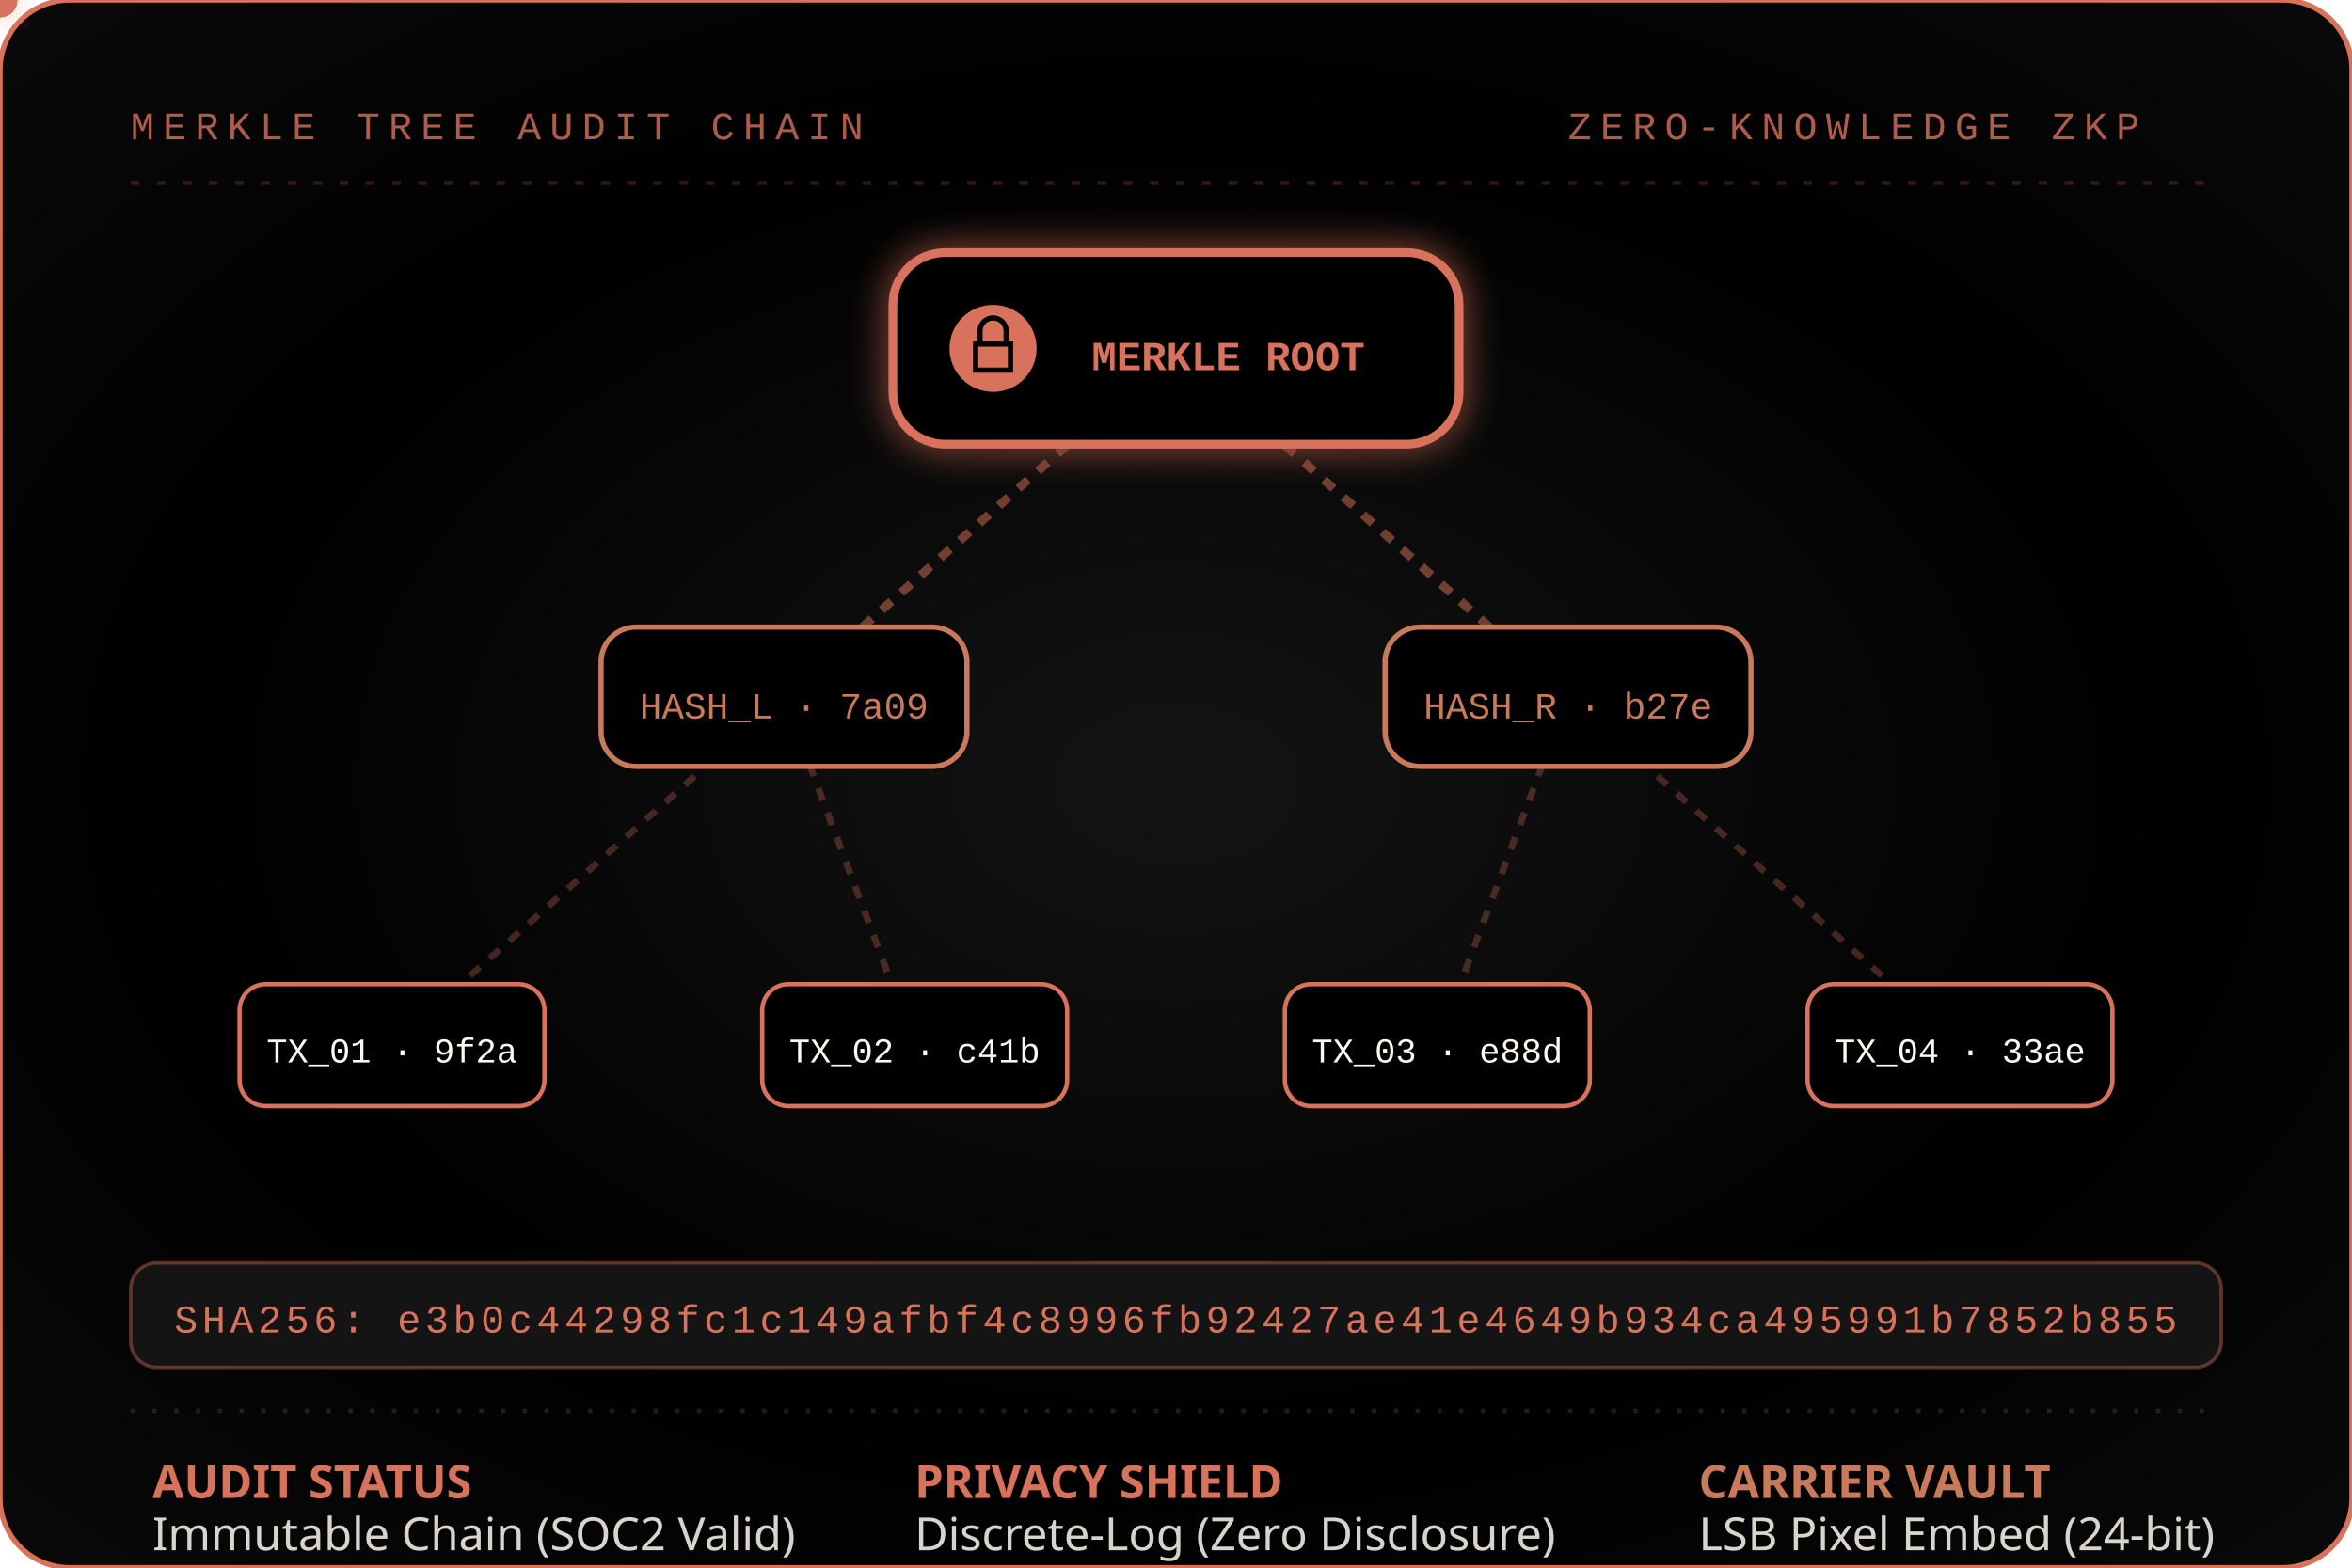
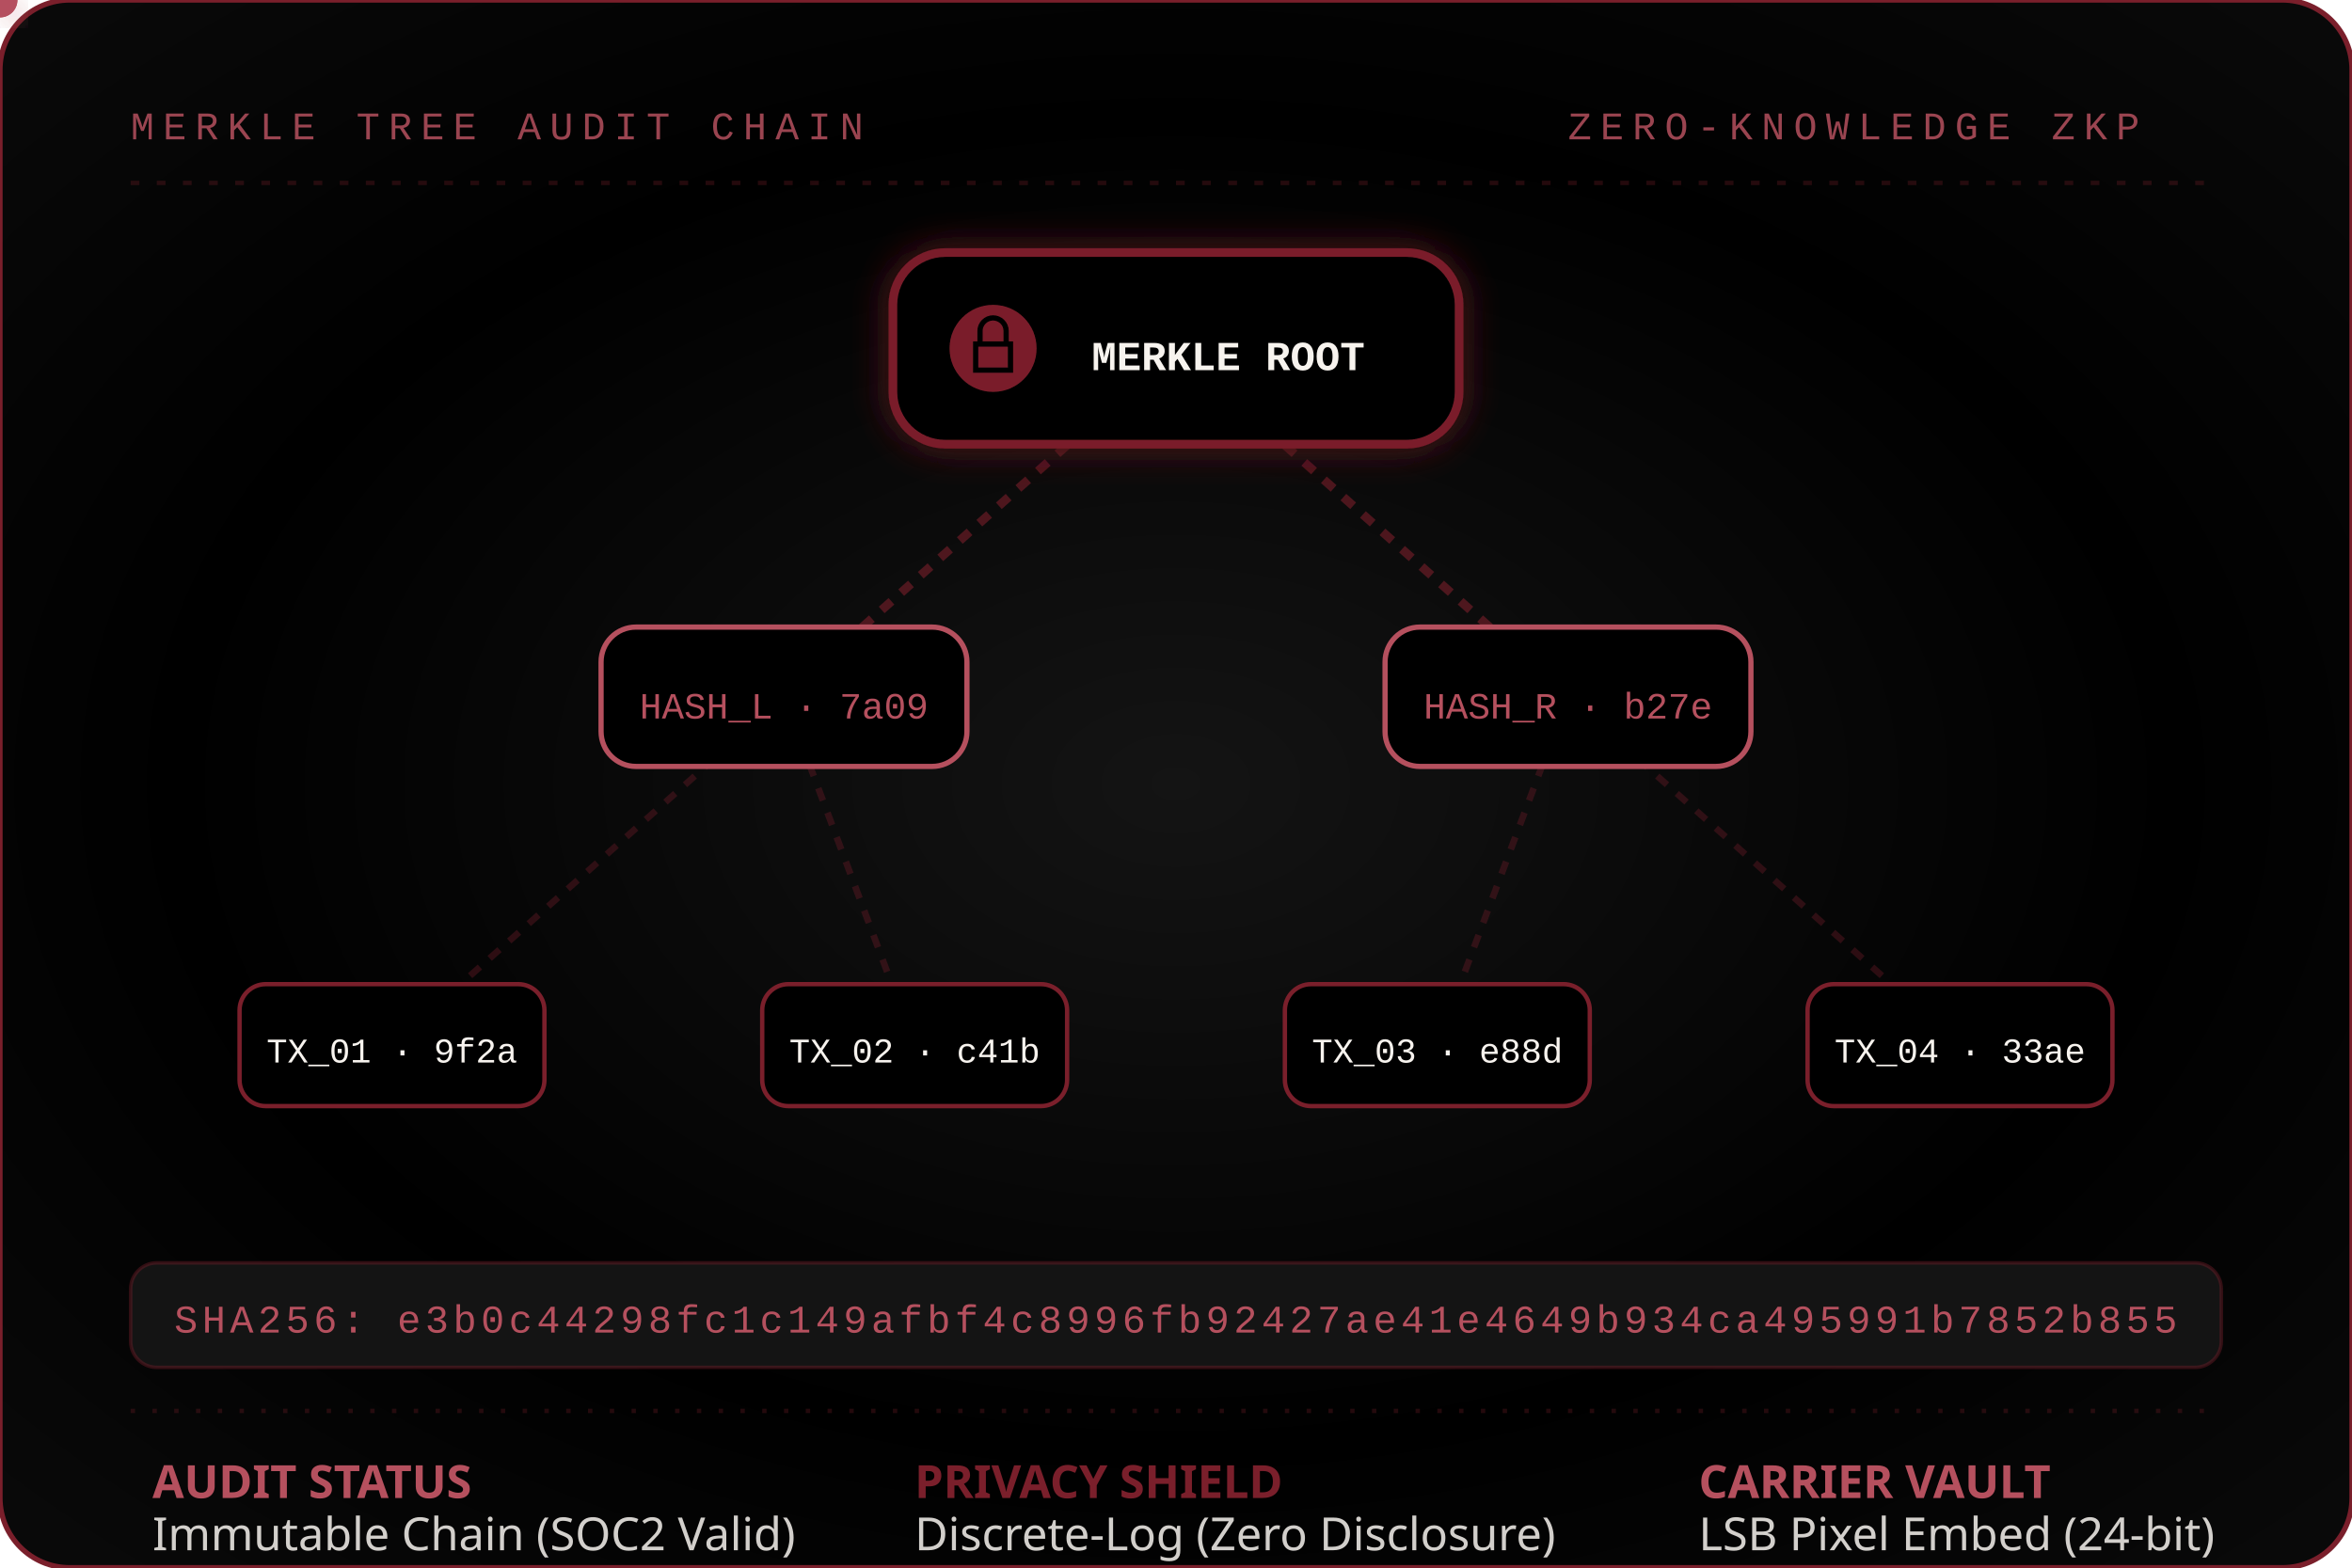
<svg xmlns="http://www.w3.org/2000/svg" viewBox="0 0 540 360" width="100%" height="100%">
  <defs>
    <radialGradient id="cryptoBg" cx="50%" cy="50%" r="70%">
      <stop offset="0%" stop-color="#141414" />
      <stop offset="60%" stop-color="#000000" />
      <stop offset="100%" stop-color="#0A0A0A" />
    </radialGradient>
    <linearGradient id="laserBeam" x1="0%" y1="100%" x2="0%" y2="0%">
-       <stop offset="0%" stop-color="#D9725B" stop-opacity="0" />
-       <stop offset="50%" stop-color="#D9725B" stop-opacity="1" />
-       <stop offset="100%" stop-color="#D9725B" stop-opacity="1" />
+       <stop offset="0%" stop-color="#7A1F2B" stop-opacity="0" />
+       <stop offset="50%" stop-color="#7A1F2B" stop-opacity="1" />
+       <stop offset="100%" stop-color="#7A1F2B" stop-opacity="1" />
    </linearGradient>
    <filter id="nodeGlow" x="-30%" y="-30%" width="160%" height="160%">
      <feGaussianBlur stdDeviation="4" result="blur" />
      <feComposite in="SourceGraphic" in2="blur" operator="over" />
    </filter>
  </defs>
  <style>
    @keyframes pulseNode {
-       0%, 100% { transform: scale(1); filter: drop-shadow(0 0 2px #D9725B); }
-       50% { transform: scale(1.15); filter: drop-shadow(0 0 8px #D9725B); }
+       0%, 100% { transform: scale(1); filter: drop-shadow(0 0 2px #7A1F2B); }
+       50% { transform: scale(1.15); filter: drop-shadow(0 0 8px #7A1F2B); }
    }
    @keyframes flowPacket1 {
      0% { transform: translate(90px, 240px); opacity: 0; }
      20% { opacity: 1; }
      50% { transform: translate(180px, 160px); opacity: 1; }
      80% { opacity: 1; }
      100% { transform: translate(270px, 80px); opacity: 0; }
    }
    @keyframes flowPacket2 {
      0% { transform: translate(450px, 240px); opacity: 0; }
      20% { opacity: 1; }
      50% { transform: translate(360px, 160px); opacity: 1; }
      80% { opacity: 1; }
      100% { transform: translate(270px, 80px); opacity: 0; }
    }
    @keyframes streamHex {
      0% { transform: translateX(0px); }
      100% { transform: translateX(-240px); }
    }
    @keyframes lockRotate {
      0%, 100% { transform: rotate(-5deg); }
      50% { transform: rotate(5deg); }
    }

    .node-pulse { transform-origin: center; animation: pulseNode 3s ease-in-out infinite; }
    .packet-left { animation: flowPacket1 3.5s cubic-bezier(0.4, 0, 0.2, 1) infinite; }
    .packet-right { animation: flowPacket2 3.5s cubic-bezier(0.4, 0, 0.2, 1) infinite 1.75s; }
    .hex-scroll { animation: streamHex 8s linear infinite; }
    .lock-sway { transform-origin: 270px 80px; animation: lockRotate 4s ease-in-out infinite; }
  </style>
-   <rect width="540" height="360" rx="16" fill="url(#cryptoBg)" stroke="#D9725B" stroke-width="1.2" />
-   <g font-family="'Courier New', monospace" font-size="9" fill="#D9725B" opacity="0.8" letter-spacing="2">
+   <rect width="540" height="360" rx="16" fill="url(#cryptoBg)" stroke="#7A1F2B" stroke-width="1.2" />
+   <g font-family="'Courier New', monospace" font-size="9" fill="#B5505E" opacity="0.85" letter-spacing="2">
    <text x="30" y="32">MERKLE TREE AUDIT CHAIN</text>
    <text x="360" y="32">ZERO-KNOWLEDGE ZKP</text>
  </g>
-   <line x1="30" y1="42" x2="510" y2="42" stroke="#D9725B" stroke-opacity="0.2" stroke-dasharray="2 4" />
-   <g stroke="#D9725B" stroke-opacity="0.3" stroke-width="1.5" stroke-dasharray="3 3">
+   <line x1="30" y1="42" x2="510" y2="42" stroke="#7A1F2B" stroke-opacity="0.3" stroke-dasharray="2 4" />
+   <g stroke="#7A1F2B" stroke-opacity="0.35" stroke-width="1.5" stroke-dasharray="3 3">
    <line x1="90" y1="240" x2="180" y2="160" />
    <line x1="210" y1="240" x2="180" y2="160" />
    <line x1="330" y1="240" x2="360" y2="160" />
    <line x1="450" y1="240" x2="360" y2="160" />
-     <line x1="180" y1="160" x2="270" y2="80" stroke-width="2" stroke="#D9725B" stroke-opacity="0.5" />
-     <line x1="360" y1="160" x2="270" y2="80" stroke-width="2" stroke="#D9725B" stroke-opacity="0.5" />
+     <line x1="180" y1="160" x2="270" y2="80" stroke-width="2" stroke="#7A1F2B" stroke-opacity="0.6" />
+     <line x1="360" y1="160" x2="270" y2="80" stroke-width="2" stroke="#7A1F2B" stroke-opacity="0.6" />
  </g>
-   <circle cx="0" cy="0" r="4" fill="#D9725B" class="packet-left" filter="url(#nodeGlow)" />
-   <circle cx="0" cy="0" r="4" fill="#D9725B" class="packet-right" filter="url(#nodeGlow)" />
-   <g font-family="'Courier New', monospace" font-size="8" fill="#FEF9EE" text-anchor="middle">
+   <circle cx="0" cy="0" r="4" fill="#B5505E" class="packet-left" filter="url(#nodeGlow)" />
+   <circle cx="0" cy="0" r="4" fill="#B5505E" class="packet-right" filter="url(#nodeGlow)" />
+   <g font-family="'Courier New', monospace" font-size="8" fill="#F7F3EE" text-anchor="middle">
    <g transform="translate(90, 240)">
-       <rect x="-35" y="-14" width="70" height="28" rx="6" fill="#000000" stroke="#D9725B" stroke-width="1" />
+       <rect x="-35" y="-14" width="70" height="28" rx="6" fill="#000000" stroke="#7A1F2B" stroke-width="1" />
      <text y="4">TX_01 · 9f2a</text>
    </g>
    <g transform="translate(210, 240)">
-       <rect x="-35" y="-14" width="70" height="28" rx="6" fill="#000000" stroke="#D9725B" stroke-width="1" />
+       <rect x="-35" y="-14" width="70" height="28" rx="6" fill="#000000" stroke="#7A1F2B" stroke-width="1" />
      <text y="4">TX_02 · c41b</text>
    </g>
    <g transform="translate(330, 240)">
-       <rect x="-35" y="-14" width="70" height="28" rx="6" fill="#000000" stroke="#D9725B" stroke-width="1" />
+       <rect x="-35" y="-14" width="70" height="28" rx="6" fill="#000000" stroke="#7A1F2B" stroke-width="1" />
      <text y="4">TX_03 · e88d</text>
    </g>
    <g transform="translate(450, 240)">
-       <rect x="-35" y="-14" width="70" height="28" rx="6" fill="#000000" stroke="#D9725B" stroke-width="1" />
+       <rect x="-35" y="-14" width="70" height="28" rx="6" fill="#000000" stroke="#7A1F2B" stroke-width="1" />
      <text y="4">TX_04 · 33ae</text>
    </g>
  </g>
-   <g font-family="'Courier New', monospace" font-size="8.5" fill="#C87A5B" text-anchor="middle">
+   <g font-family="'Courier New', monospace" font-size="8.5" fill="#B5505E" text-anchor="middle">
    <g transform="translate(180, 160)">
-       <rect x="-42" y="-16" width="84" height="32" rx="8" fill="#000000" stroke="#C87A5B" stroke-width="1.2" />
+       <rect x="-42" y="-16" width="84" height="32" rx="8" fill="#000000" stroke="#B5505E" stroke-width="1.2" />
      <text y="5">HASH_L · 7a09</text>
    </g>
    <g transform="translate(360, 160)">
-       <rect x="-42" y="-16" width="84" height="32" rx="8" fill="#000000" stroke="#C87A5B" stroke-width="1.2" />
+       <rect x="-42" y="-16" width="84" height="32" rx="8" fill="#000000" stroke="#B5505E" stroke-width="1.2" />
      <text y="5">HASH_R · b27e</text>
    </g>
  </g>
  <g transform="translate(270, 80)" class="lock-sway" filter="url(#nodeGlow)">
-     <rect x="-65" y="-22" width="130" height="44" rx="12" fill="#000000" stroke="#D9725B" stroke-width="2" />
-     <circle cx="-42" cy="0" r="10" fill="#D9725B" />
+     <rect x="-65" y="-22" width="130" height="44" rx="12" fill="#000000" stroke="#7A1F2B" stroke-width="2" />
+     <circle cx="-42" cy="0" r="10" fill="#7A1F2B" />
    <path d="M -45 -1 L -45 -4 A 3 3 0 0 1 -39 -4 L -39 -1 M -46 -1 L -38 -1 L -38 5 L -46 5 Z" stroke="#000000" stroke-width="1.2" fill="none" />
-     <text x="12" y="5" font-family="'Courier New', monospace" font-size="9.5" font-weight="700" fill="#D9725B" text-anchor="middle">MERKLE ROOT</text>
+     <text x="12" y="5" font-family="'Courier New', monospace" font-size="9.5" font-weight="700" fill="#F7F3EE" text-anchor="middle">MERKLE ROOT</text>
  </g>
  <g transform="translate(0, 290)">
-     <rect x="30" y="0" width="480" height="24" rx="6" fill="#141414" stroke="#D9725B" stroke-opacity="0.4" stroke-width="0.8" />
+     <rect x="30" y="0" width="480" height="24" rx="6" fill="#141414" stroke="#7A1F2B" stroke-opacity="0.4" stroke-width="0.8" />
    <g clip-path="url(#streamClip)">
-       <text x="40" y="16" class="hex-scroll" font-family="'Courier New', monospace" font-size="9" fill="#D9725B" letter-spacing="1">
+       <text x="40" y="16" class="hex-scroll" font-family="'Courier New', monospace" font-size="9" fill="#B5505E" letter-spacing="1">
        SHA256: e3b0c44298fc1c149afbf4c8996fb92427ae41e4649b934ca495991b7852b855 · PROOF: 0x98f4a1 · DISCRETE-LOG VERIFIED · ZERO KNOWLEDGE · NO LEAKS · 
      </text>
    </g>
  </g>
  <clipPath id="streamClip">
    <rect x="35" y="0" width="470" height="24" />
  </clipPath>
-   <line x1="30" y1="324" x2="510" y2="324" stroke="#D9725B" stroke-opacity="0.2" stroke-dasharray="1 4" />
-   <g font-family="'DM Sans', 'Segoe UI', sans-serif" font-size="10.5" fill="#FEF9EE">
-     <text x="35" y="344" fill="#D9725B" font-weight="700">AUDIT STATUS</text>
+   <line x1="30" y1="324" x2="510" y2="324" stroke="#7A1F2B" stroke-opacity="0.3" stroke-dasharray="1 4" />
+   <g font-family="'DM Sans', 'Segoe UI', sans-serif" font-size="10.5" fill="#F7F3EE">
+     <text x="35" y="344" fill="#B5505E" font-weight="700">AUDIT STATUS</text>
    <text x="35" y="356" opacity="0.85">Immutable Chain (SOC2 Valid)</text>
-     <text x="210" y="344" fill="#D9725B" font-weight="700">PRIVACY SHIELD</text>
+     <text x="210" y="344" fill="#7A1F2B" font-weight="700">PRIVACY SHIELD</text>
    <text x="210" y="356" opacity="0.85">Discrete-Log (Zero Disclosure)</text>
-     <text x="390" y="344" fill="#C87A5B" font-weight="700">CARRIER VAULT</text>
+     <text x="390" y="344" fill="#B5505E" font-weight="700">CARRIER VAULT</text>
    <text x="390" y="356" opacity="0.85">LSB Pixel Embed (24-bit)</text>
  </g>
</svg>
